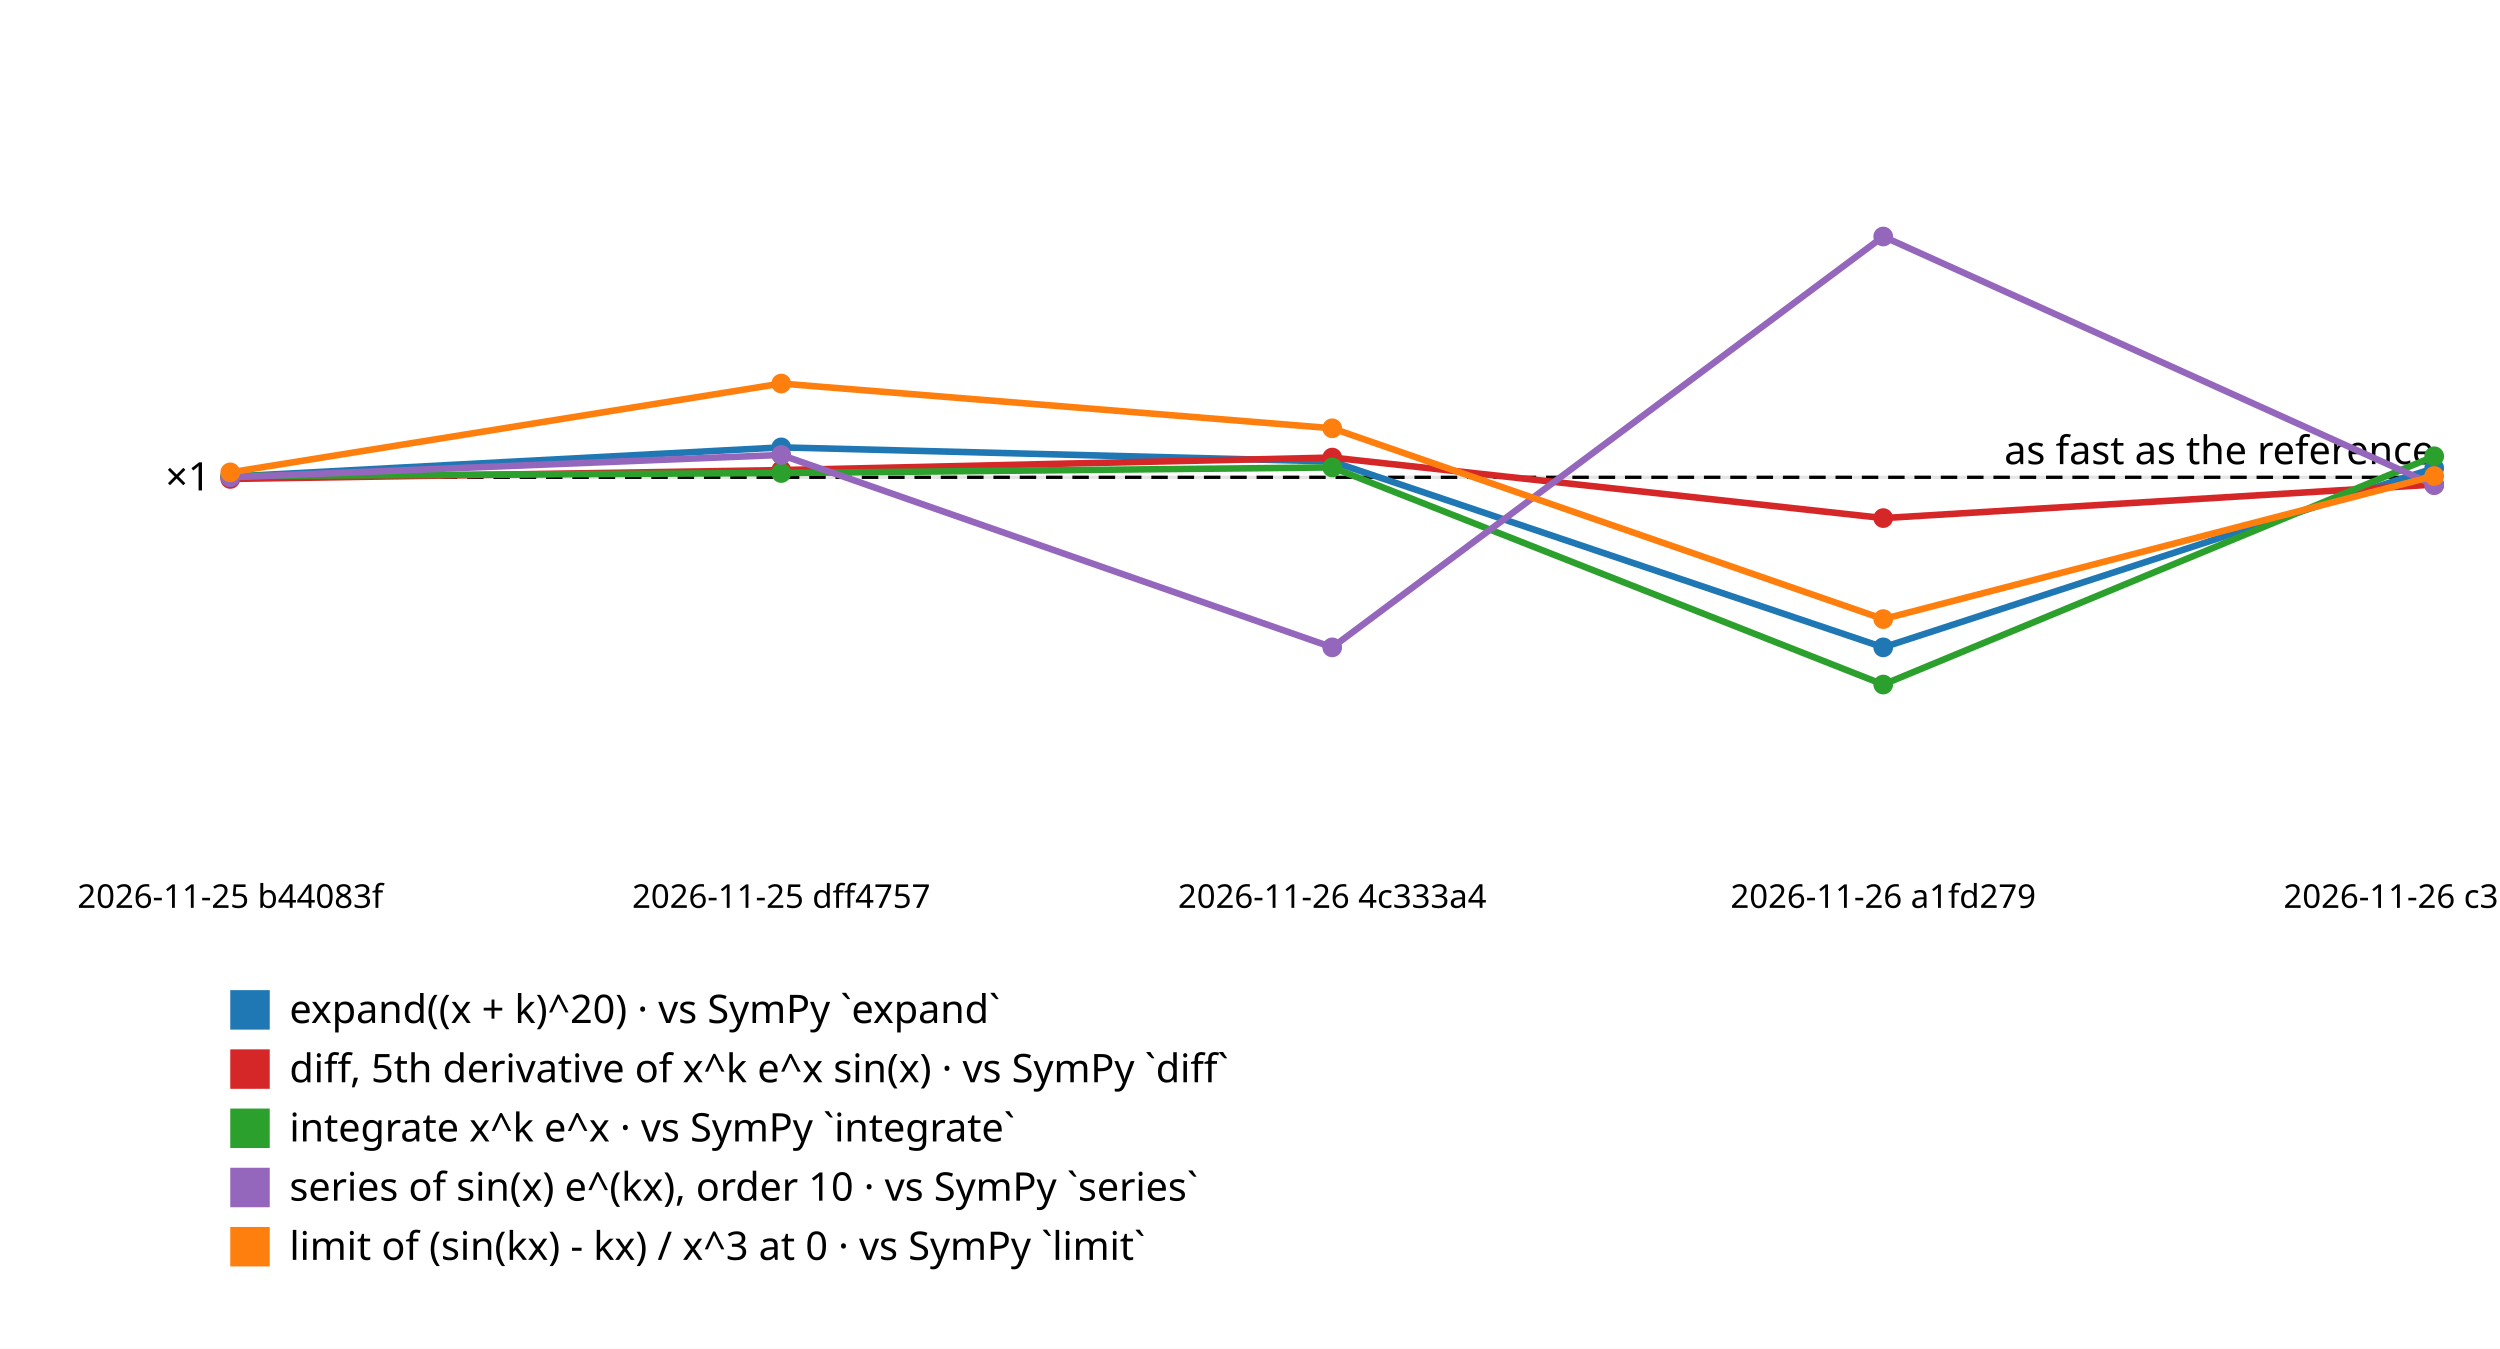
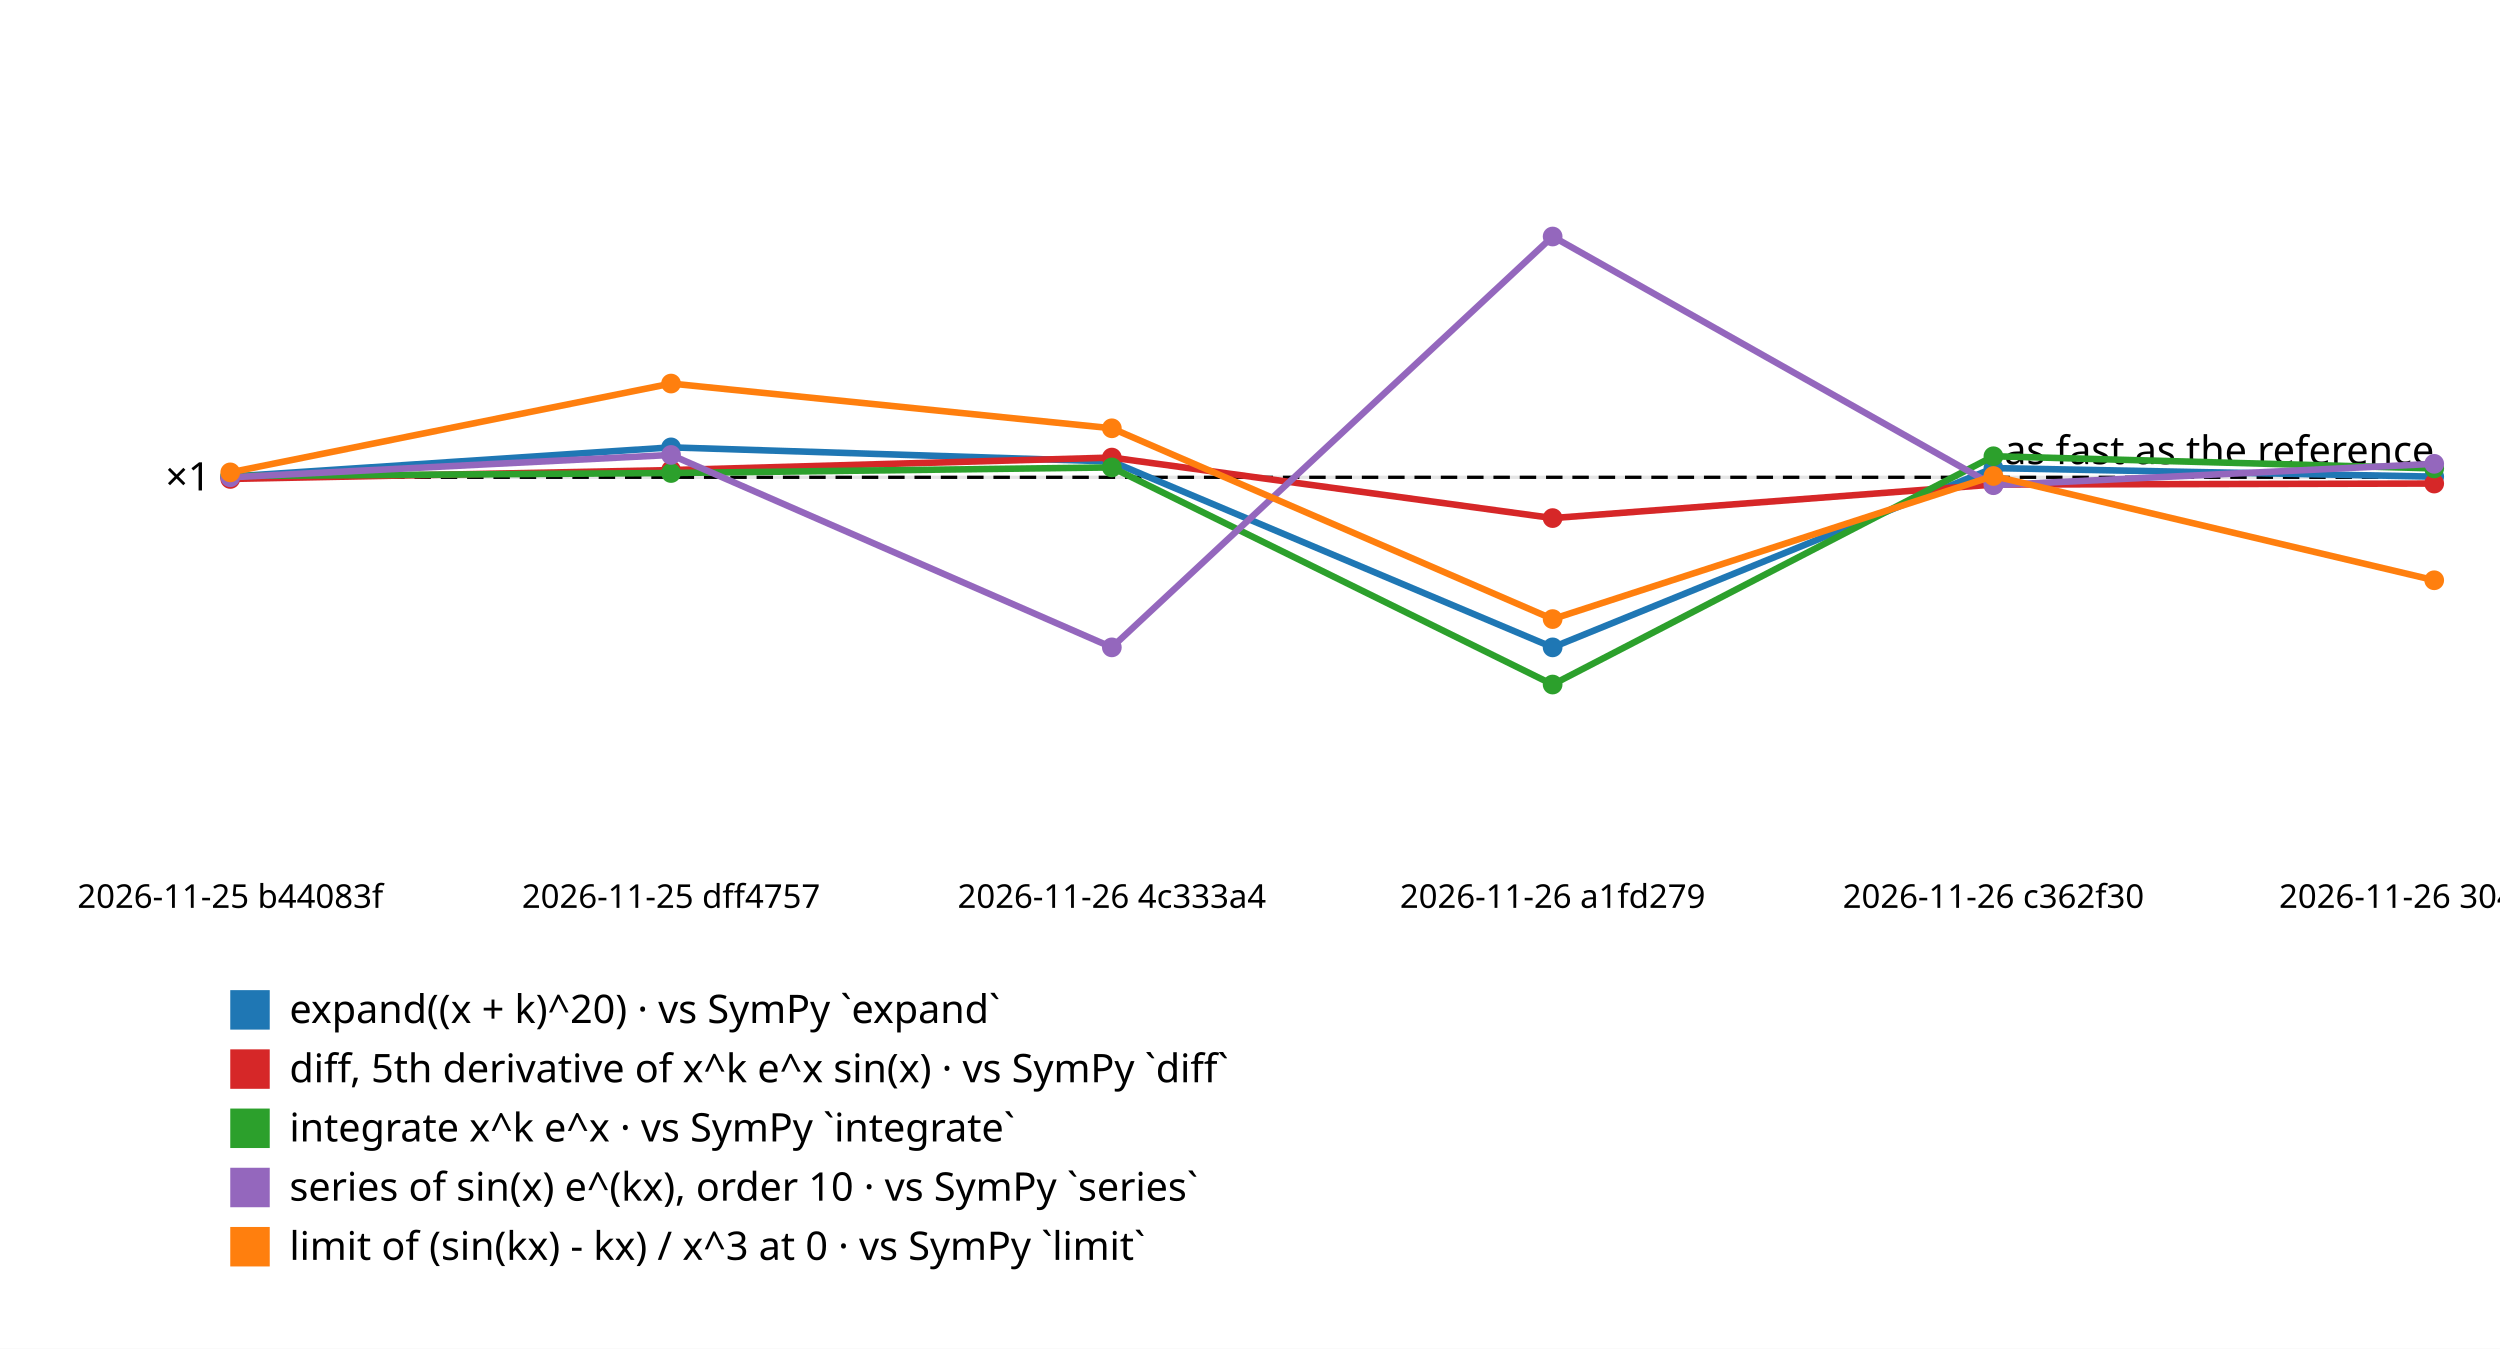
<svg xmlns="http://www.w3.org/2000/svg" width="760" height="410" font-family="sans-serif" font-size="12">
  <rect width="760" height="410" fill="white" />
  <line x1="70" x2="740" y1="145.1" y2="145.1" stroke="#e5e5e5" />
  <text x="64" y="149.1" text-anchor="end">×1</text>
  <line x1="70" x2="740" y1="145.1" y2="145.1" stroke="black" stroke-dasharray="5 3" />
  <text x="740" y="141.1" text-anchor="end">as fast as the reference</text>
  <text x="70.0" y="276" text-anchor="middle" font-size="10">2026-11-25 b44083f</text>
-   <text x="237.5" y="276" text-anchor="middle" font-size="10">2026-11-25 dff4757</text>
-   <text x="405.0" y="276" text-anchor="middle" font-size="10">2026-11-26 4c333a4</text>
-   <text x="572.5" y="276" text-anchor="middle" font-size="10">2026-11-26 a1fd279</text>
-   <text x="740.0" y="276" text-anchor="middle" font-size="10">2026-11-26 c362f30</text>
-   <polyline points="70.0,144.9 237.5,136.0 405.0,140.3 572.5,196.8 740.0,142.3" fill="none" stroke="#1f77b4" stroke-width="2" />
+   <text x="204.0" y="276" text-anchor="middle" font-size="10">2026-11-25 dff4757</text>
+   <text x="338.0" y="276" text-anchor="middle" font-size="10">2026-11-26 4c333a4</text>
+   <text x="472.0" y="276" text-anchor="middle" font-size="10">2026-11-26 a1fd279</text>
+   <text x="606.0" y="276" text-anchor="middle" font-size="10">2026-11-26 c362f30</text>
+   <text x="740.0" y="276" text-anchor="middle" font-size="10">2026-11-26 304cb29</text>
+   <polyline points="70.0,144.9 204.0,136.0 338.0,140.3 472.0,196.8 606.0,142.3 740.0,144.9" fill="none" stroke="#1f77b4" stroke-width="2" />
  <circle cx="70.0" cy="144.9" r="3" fill="#1f77b4" />
-   <circle cx="237.5" cy="136.0" r="3" fill="#1f77b4" />
-   <circle cx="405.0" cy="140.3" r="3" fill="#1f77b4" />
-   <circle cx="572.5" cy="196.8" r="3" fill="#1f77b4" />
-   <circle cx="740.0" cy="142.3" r="3" fill="#1f77b4" />
+   <circle cx="204.0" cy="136.0" r="3" fill="#1f77b4" />
+   <circle cx="338.0" cy="140.3" r="3" fill="#1f77b4" />
+   <circle cx="472.0" cy="196.8" r="3" fill="#1f77b4" />
+   <circle cx="606.0" cy="142.3" r="3" fill="#1f77b4" />
+   <circle cx="740.0" cy="144.9" r="3" fill="#1f77b4" />
  <rect x="70" y="301" width="12" height="12" fill="#1f77b4" />
  <text x="88" y="311">expand((x + k)^20) · vs SymPy `expand`</text>
-   <polyline points="70.0,145.6 237.5,142.9 405.0,139.1 572.5,157.5 740.0,147.3" fill="none" stroke="#d62728" stroke-width="2" />
+   <polyline points="70.0,145.6 204.0,142.9 338.0,139.1 472.0,157.5 606.0,147.3 740.0,147.0" fill="none" stroke="#d62728" stroke-width="2" />
  <circle cx="70.0" cy="145.6" r="3" fill="#d62728" />
-   <circle cx="237.5" cy="142.9" r="3" fill="#d62728" />
-   <circle cx="405.0" cy="139.1" r="3" fill="#d62728" />
-   <circle cx="572.5" cy="157.5" r="3" fill="#d62728" />
-   <circle cx="740.0" cy="147.3" r="3" fill="#d62728" />
+   <circle cx="204.0" cy="142.9" r="3" fill="#d62728" />
+   <circle cx="338.0" cy="139.1" r="3" fill="#d62728" />
+   <circle cx="472.0" cy="157.5" r="3" fill="#d62728" />
+   <circle cx="606.0" cy="147.3" r="3" fill="#d62728" />
+   <circle cx="740.0" cy="147.0" r="3" fill="#d62728" />
  <rect x="70" y="319" width="12" height="12" fill="#d62728" />
  <text x="88" y="329">diff, 5th derivative of x^k e^x sin(x) · vs SymPy `diff`</text>
-   <polyline points="70.0,144.7 237.5,143.8 405.0,142.1 572.5,208.1 740.0,138.7" fill="none" stroke="#2ca02c" stroke-width="2" />
+   <polyline points="70.0,144.7 204.0,143.8 338.0,142.1 472.0,208.1 606.0,138.7 740.0,142.4" fill="none" stroke="#2ca02c" stroke-width="2" />
  <circle cx="70.0" cy="144.7" r="3" fill="#2ca02c" />
-   <circle cx="237.5" cy="143.8" r="3" fill="#2ca02c" />
-   <circle cx="405.0" cy="142.1" r="3" fill="#2ca02c" />
-   <circle cx="572.5" cy="208.1" r="3" fill="#2ca02c" />
-   <circle cx="740.0" cy="138.7" r="3" fill="#2ca02c" />
+   <circle cx="204.0" cy="143.8" r="3" fill="#2ca02c" />
+   <circle cx="338.0" cy="142.1" r="3" fill="#2ca02c" />
+   <circle cx="472.0" cy="208.1" r="3" fill="#2ca02c" />
+   <circle cx="606.0" cy="138.7" r="3" fill="#2ca02c" />
+   <circle cx="740.0" cy="142.4" r="3" fill="#2ca02c" />
  <rect x="70" y="337" width="12" height="12" fill="#2ca02c" />
  <text x="88" y="347">integrate x^k e^x · vs SymPy `integrate`</text>
-   <polyline points="70.0,145.1 237.5,138.3 405.0,196.8 572.5,71.9 740.0,147.5" fill="none" stroke="#9467bd" stroke-width="2" />
+   <polyline points="70.0,145.1 204.0,138.3 338.0,196.8 472.0,71.9 606.0,147.5 740.0,141.0" fill="none" stroke="#9467bd" stroke-width="2" />
  <circle cx="70.0" cy="145.1" r="3" fill="#9467bd" />
-   <circle cx="237.5" cy="138.3" r="3" fill="#9467bd" />
-   <circle cx="405.0" cy="196.8" r="3" fill="#9467bd" />
-   <circle cx="572.5" cy="71.9" r="3" fill="#9467bd" />
-   <circle cx="740.0" cy="147.5" r="3" fill="#9467bd" />
+   <circle cx="204.0" cy="138.3" r="3" fill="#9467bd" />
+   <circle cx="338.0" cy="196.8" r="3" fill="#9467bd" />
+   <circle cx="472.0" cy="71.9" r="3" fill="#9467bd" />
+   <circle cx="606.0" cy="147.5" r="3" fill="#9467bd" />
+   <circle cx="740.0" cy="141.0" r="3" fill="#9467bd" />
  <rect x="70" y="355" width="12" height="12" fill="#9467bd" />
  <text x="88" y="365">series of sin(x) e^(kx), order 10 · vs SymPy `series`</text>
-   <polyline points="70.0,143.6 237.5,116.6 405.0,130.2 572.5,188.2 740.0,144.7" fill="none" stroke="#ff7f0e" stroke-width="2" />
+   <polyline points="70.0,143.6 204.0,116.6 338.0,130.2 472.0,188.2 606.0,144.7 740.0,176.4" fill="none" stroke="#ff7f0e" stroke-width="2" />
  <circle cx="70.0" cy="143.6" r="3" fill="#ff7f0e" />
-   <circle cx="237.5" cy="116.6" r="3" fill="#ff7f0e" />
-   <circle cx="405.0" cy="130.2" r="3" fill="#ff7f0e" />
-   <circle cx="572.5" cy="188.2" r="3" fill="#ff7f0e" />
-   <circle cx="740.0" cy="144.7" r="3" fill="#ff7f0e" />
+   <circle cx="204.0" cy="116.6" r="3" fill="#ff7f0e" />
+   <circle cx="338.0" cy="130.2" r="3" fill="#ff7f0e" />
+   <circle cx="472.0" cy="188.2" r="3" fill="#ff7f0e" />
+   <circle cx="606.0" cy="144.7" r="3" fill="#ff7f0e" />
+   <circle cx="740.0" cy="176.4" r="3" fill="#ff7f0e" />
  <rect x="70" y="373" width="12" height="12" fill="#ff7f0e" />
  <text x="88" y="383">limit of (sin(kx) - kx) / x^3 at 0 · vs SymPy `limit`</text>
</svg>
